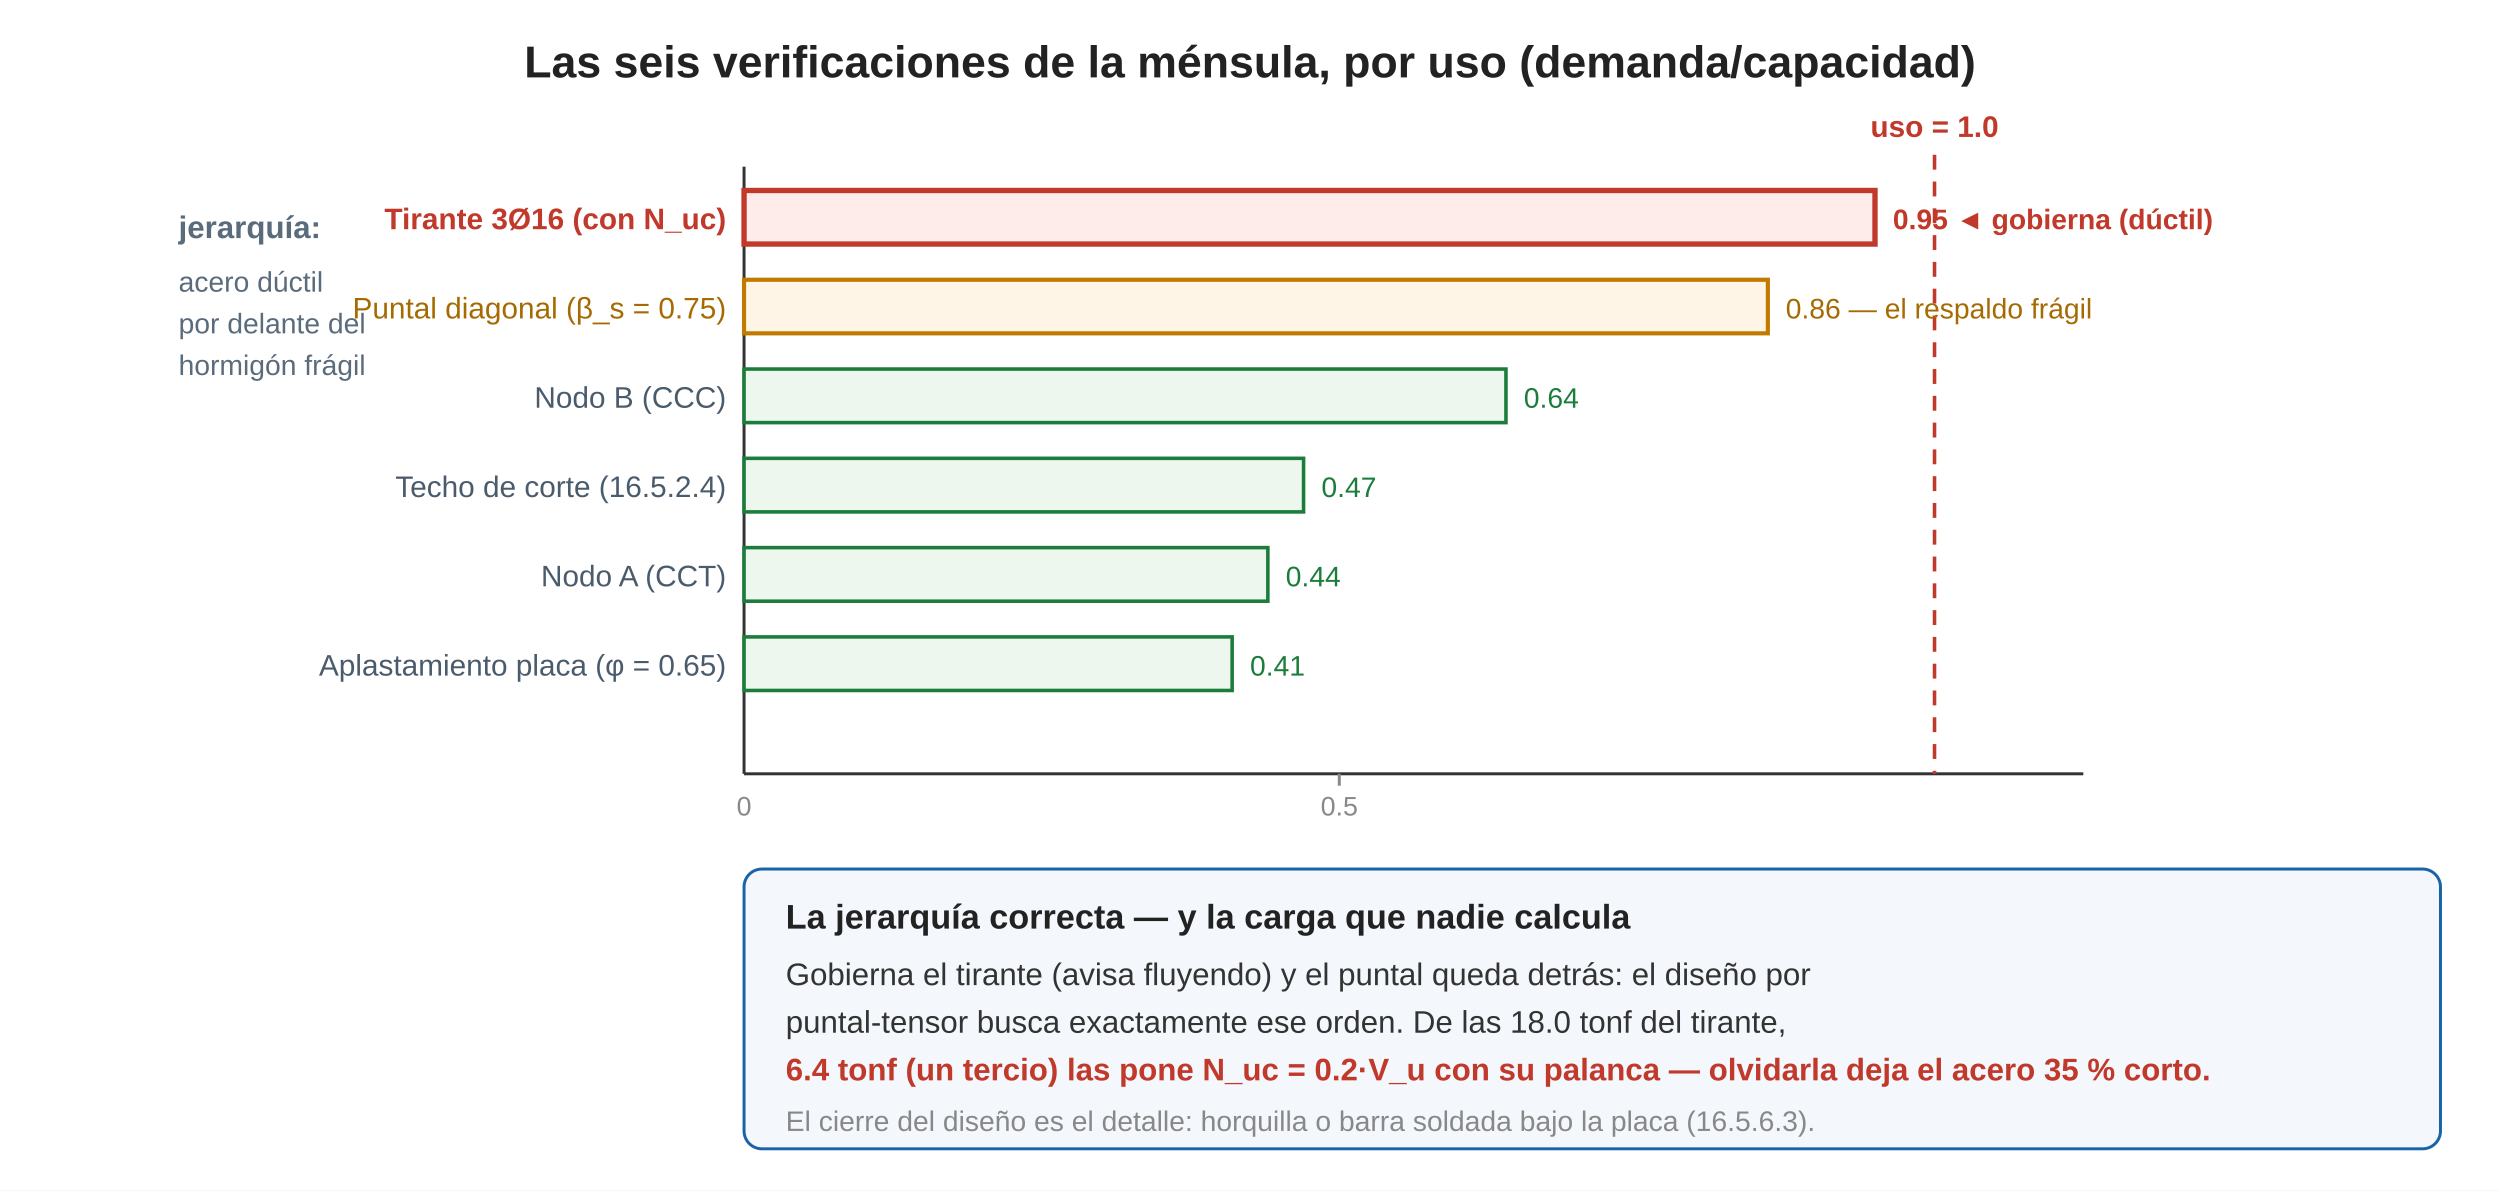
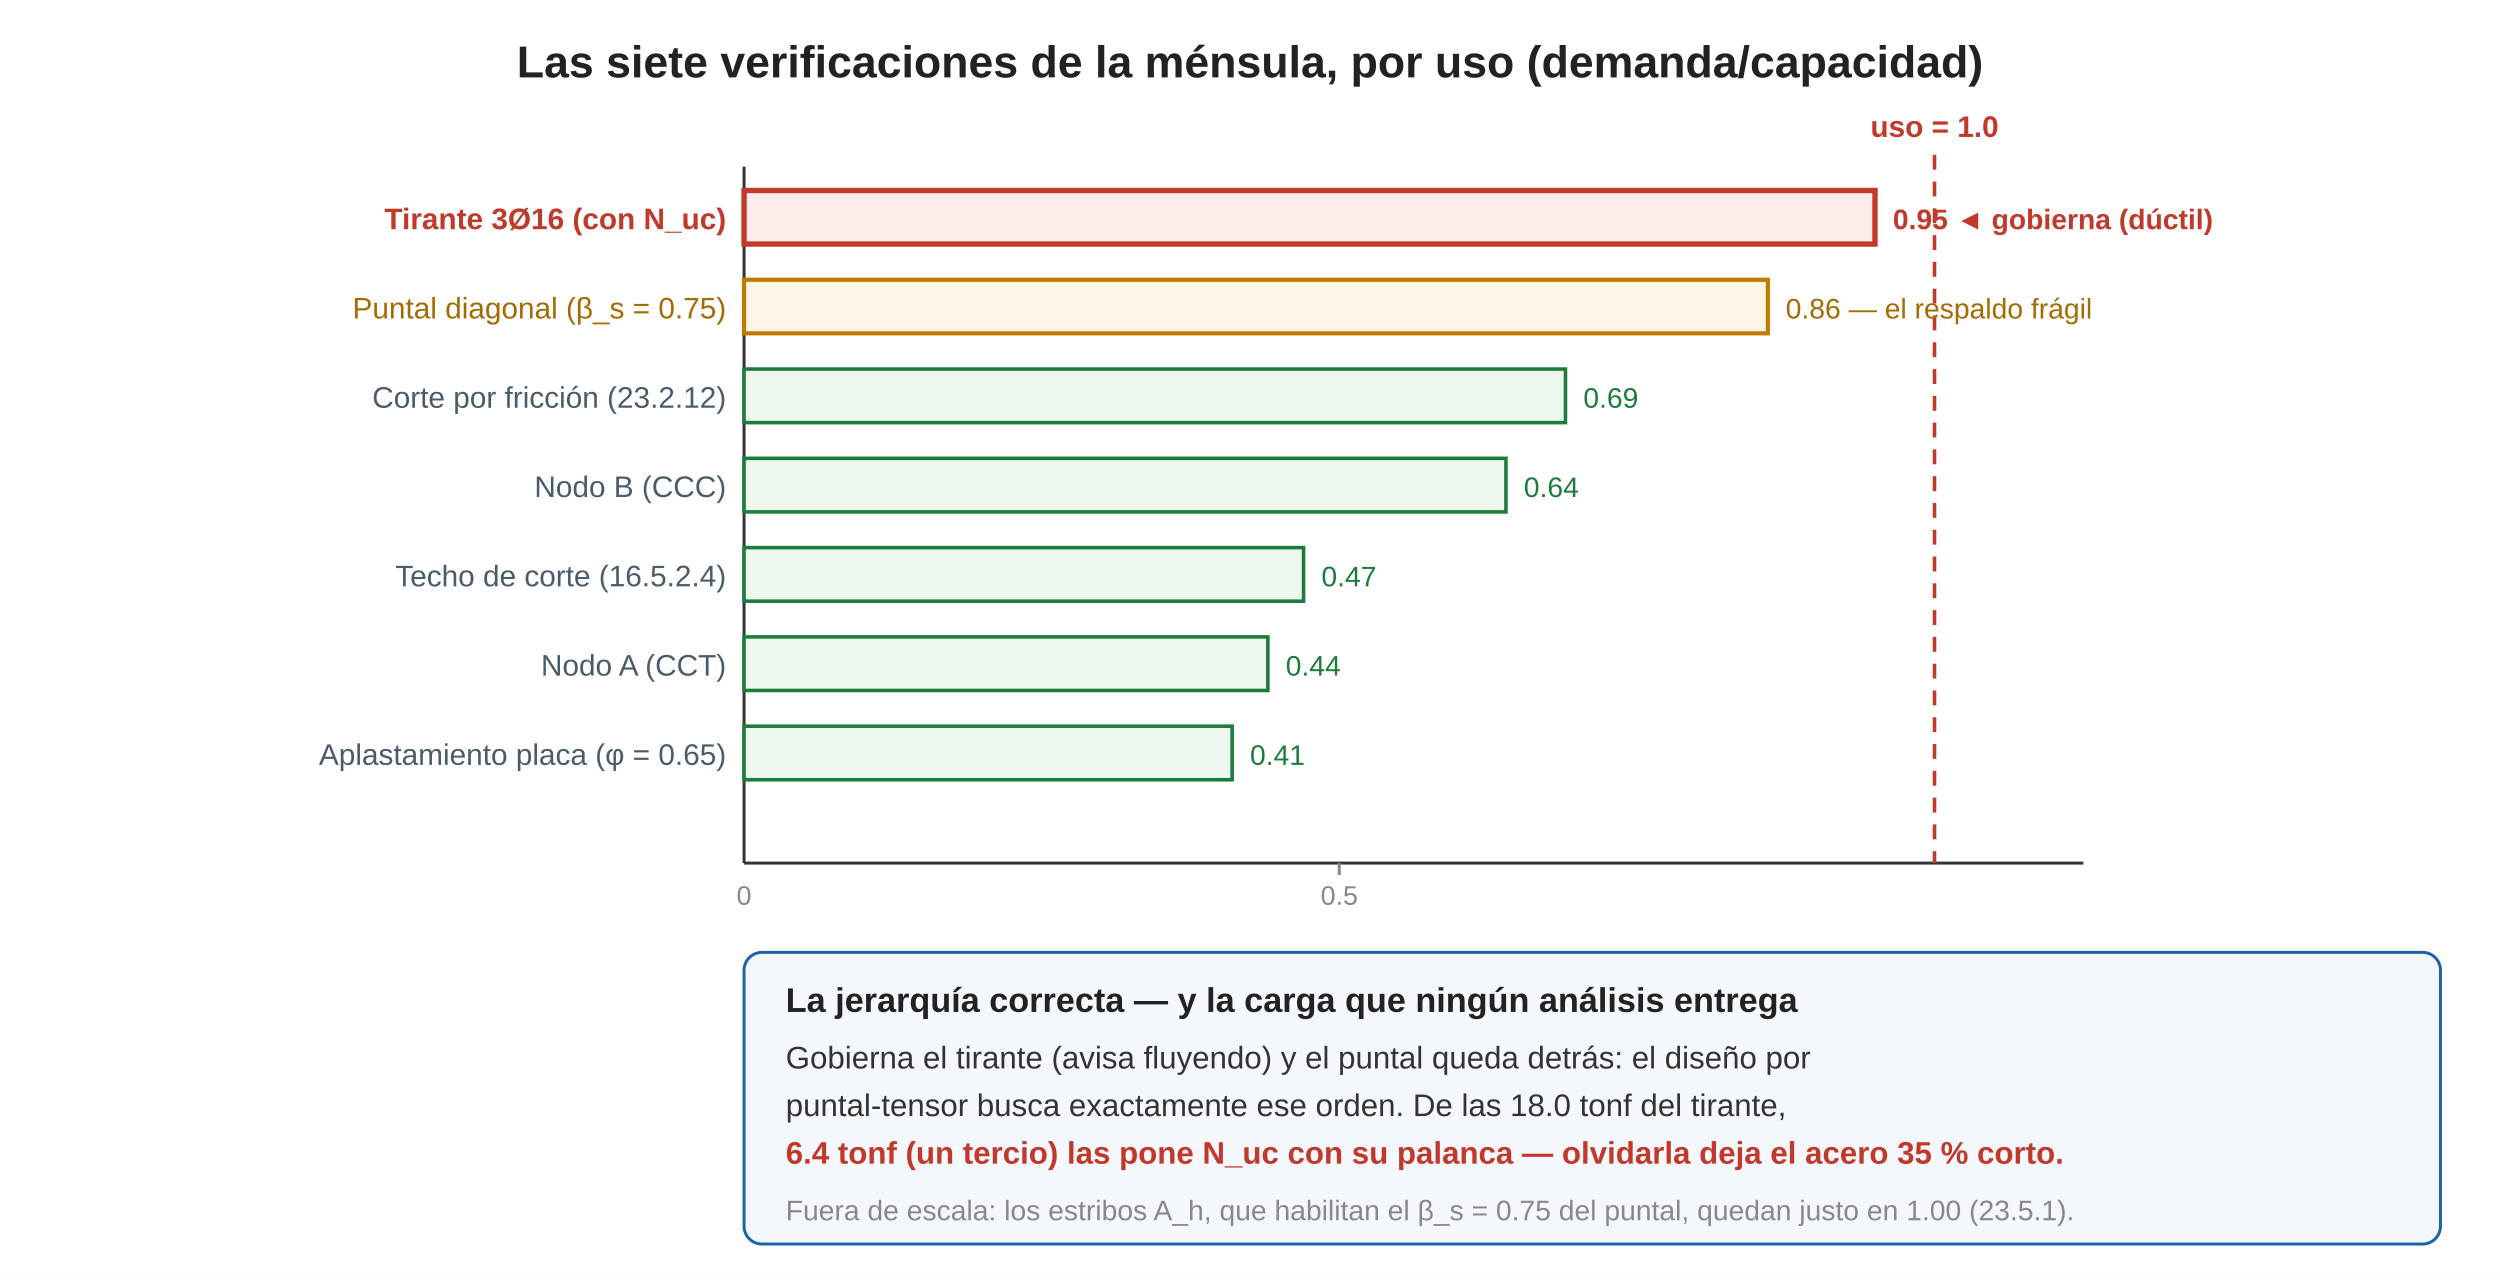
- <svg xmlns="http://www.w3.org/2000/svg" viewBox="0 0 840 400" font-family="Segoe UI, Arial, sans-serif">
-   <rect width="840" height="400" fill="#ffffff" />
-   <text x="420" y="26" font-size="15" text-anchor="middle" fill="#222" font-weight="bold">Las seis verificaciones de la ménsula, por uso (demanda/capacidad)</text>
-   <line x1="250" y1="56" x2="250" y2="260" stroke="#333" stroke-width="1" />
-   <line x1="250" y1="260" x2="700" y2="260" stroke="#333" stroke-width="1" />
-   <line x1="650" y1="52" x2="650" y2="260" stroke="#c0392b" stroke-width="1.2" stroke-dasharray="5 4" />
+ <svg xmlns="http://www.w3.org/2000/svg" viewBox="0 0 840 430" font-family="Segoe UI, Arial, sans-serif">
+   <rect width="840" height="430" fill="#ffffff" />
+   <text x="420" y="26" font-size="15" text-anchor="middle" fill="#222" font-weight="bold">Las siete verificaciones de la ménsula, por uso (demanda/capacidad)</text>
+   <line x1="250" y1="56" x2="250" y2="290" stroke="#333" stroke-width="1" />
+   <line x1="250" y1="290" x2="700" y2="290" stroke="#333" stroke-width="1" />
+   <line x1="650" y1="52" x2="650" y2="290" stroke="#c0392b" stroke-width="1.2" stroke-dasharray="5 4" />
  <text x="650" y="46" font-size="10" text-anchor="middle" fill="#c0392b" font-weight="bold">uso = 1.0</text>
  <rect x="250" y="64" width="380" height="18" fill="#fdecea" stroke="#c0392b" stroke-width="1.8" />
  <text x="244" y="77" font-size="10" text-anchor="end" fill="#c0392b" font-weight="bold">Tirante 3Ø16 (con N_uc)</text>
  <text x="636" y="77" font-size="9.5" fill="#c0392b" font-weight="bold">0.95 ◄ gobierna (dúctil)</text>
  <rect x="250" y="94" width="344" height="18" fill="#fff5e6" stroke="#c07a00" stroke-width="1.4" />
  <text x="244" y="107" font-size="10" text-anchor="end" fill="#a56a00">Puntal diagonal (β_s = 0.75)</text>
  <text x="600" y="107" font-size="9.5" fill="#a56a00">0.86 — el respaldo frágil</text>
-   <rect x="250" y="124" width="256" height="18" fill="#eef7ee" stroke="#1c7c3c" stroke-width="1.2" />
-   <text x="244" y="137" font-size="10" text-anchor="end" fill="#4a5b6c">Nodo B (CCC)</text>
-   <text x="512" y="137" font-size="9.5" fill="#1c7c3c">0.64</text>
-   <rect x="250" y="154" width="188" height="18" fill="#eef7ee" stroke="#1c7c3c" stroke-width="1.2" />
-   <text x="244" y="167" font-size="10" text-anchor="end" fill="#4a5b6c">Techo de corte (16.5.2.4)</text>
-   <text x="444" y="167" font-size="9.5" fill="#1c7c3c">0.47</text>
-   <rect x="250" y="184" width="176" height="18" fill="#eef7ee" stroke="#1c7c3c" stroke-width="1.2" />
-   <text x="244" y="197" font-size="10" text-anchor="end" fill="#4a5b6c">Nodo A (CCT)</text>
-   <text x="432" y="197" font-size="9.5" fill="#1c7c3c">0.44</text>
-   <rect x="250" y="214" width="164" height="18" fill="#eef7ee" stroke="#1c7c3c" stroke-width="1.2" />
-   <text x="244" y="227" font-size="10" text-anchor="end" fill="#4a5b6c">Aplastamiento placa (φ = 0.65)</text>
-   <text x="420" y="227" font-size="9.5" fill="#1c7c3c">0.41</text>
-   <text x="250" y="274" font-size="9" text-anchor="middle" fill="#888">0</text>
-   <line x1="450" y1="260" x2="450" y2="264" stroke="#888" />
-   <text x="450" y="274" font-size="9" text-anchor="middle" fill="#888">0.5</text>
-   <text x="60" y="80" font-size="10.5" fill="#5a6b7c" font-weight="bold">jerarquía:</text>
-   <text x="60" y="98" font-size="9.5" fill="#5a6b7c">acero dúctil</text>
-   <text x="60" y="112" font-size="9.5" fill="#5a6b7c">por delante del</text>
-   <text x="60" y="126" font-size="9.5" fill="#5a6b7c">hormigón frágil</text>
-   <rect x="250" y="292" width="570" height="94" rx="6" fill="#f4f7fb" stroke="#1a63a8" />
-   <text x="264" y="312" font-size="11.5" fill="#222" font-weight="bold">La jerarquía correcta — y la carga que nadie calcula</text>
-   <text x="264" y="331" font-size="10.5" fill="#333">Gobierna el tirante (avisa fluyendo) y el puntal queda detrás: el diseño por</text>
-   <text x="264" y="347" font-size="10.5" fill="#333">puntal-tensor busca exactamente ese orden. De las 18.0 tonf del tirante,</text>
-   <text x="264" y="363" font-size="10.5" fill="#c0392b" font-weight="bold">6.4 tonf (un tercio) las pone N_uc = 0.2·V_u con su palanca — olvidarla deja el acero 35 % corto.</text>
-   <text x="264" y="380" font-size="9.5" fill="#888">El cierre del diseño es el detalle: horquilla o barra soldada bajo la placa (16.5.6.3).</text>
+   <rect x="250" y="124" width="276" height="18" fill="#eef7ee" stroke="#1c7c3c" stroke-width="1.2" />
+   <text x="244" y="137" font-size="10" text-anchor="end" fill="#4a5b6c">Corte por fricción (23.2.12)</text>
+   <text x="532" y="137" font-size="9.5" fill="#1c7c3c">0.69</text>
+   <rect x="250" y="154" width="256" height="18" fill="#eef7ee" stroke="#1c7c3c" stroke-width="1.2" />
+   <text x="244" y="167" font-size="10" text-anchor="end" fill="#4a5b6c">Nodo B (CCC)</text>
+   <text x="512" y="167" font-size="9.5" fill="#1c7c3c">0.64</text>
+   <rect x="250" y="184" width="188" height="18" fill="#eef7ee" stroke="#1c7c3c" stroke-width="1.2" />
+   <text x="244" y="197" font-size="10" text-anchor="end" fill="#4a5b6c">Techo de corte (16.5.2.4)</text>
+   <text x="444" y="197" font-size="9.5" fill="#1c7c3c">0.47</text>
+   <rect x="250" y="214" width="176" height="18" fill="#eef7ee" stroke="#1c7c3c" stroke-width="1.2" />
+   <text x="244" y="227" font-size="10" text-anchor="end" fill="#4a5b6c">Nodo A (CCT)</text>
+   <text x="432" y="227" font-size="9.5" fill="#1c7c3c">0.44</text>
+   <rect x="250" y="244" width="164" height="18" fill="#eef7ee" stroke="#1c7c3c" stroke-width="1.2" />
+   <text x="244" y="257" font-size="10" text-anchor="end" fill="#4a5b6c">Aplastamiento placa (φ = 0.65)</text>
+   <text x="420" y="257" font-size="9.5" fill="#1c7c3c">0.41</text>
+   <text x="250" y="304" font-size="9" text-anchor="middle" fill="#888">0</text>
+   <line x1="450" y1="290" x2="450" y2="294" stroke="#888" />
+   <text x="450" y="304" font-size="9" text-anchor="middle" fill="#888">0.5</text>
+   <rect x="250" y="320" width="570" height="98" rx="6" fill="#f4f7fb" stroke="#1a63a8" />
+   <text x="264" y="340" font-size="11.5" fill="#222" font-weight="bold">La jerarquía correcta — y la carga que ningún análisis entrega</text>
+   <text x="264" y="359" font-size="10.5" fill="#333">Gobierna el tirante (avisa fluyendo) y el puntal queda detrás: el diseño por</text>
+   <text x="264" y="375" font-size="10.5" fill="#333">puntal-tensor busca exactamente ese orden. De las 18.0 tonf del tirante,</text>
+   <text x="264" y="391" font-size="10.5" fill="#c0392b" font-weight="bold">6.4 tonf (un tercio) las pone N_uc con su palanca — olvidarla deja el acero 35 % corto.</text>
+   <text x="264" y="410" font-size="9.5" fill="#888">Fuera de escala: los estribos A_h, que habilitan el β_s = 0.75 del puntal, quedan justo en 1.00 (23.5.1).</text>
</svg>
